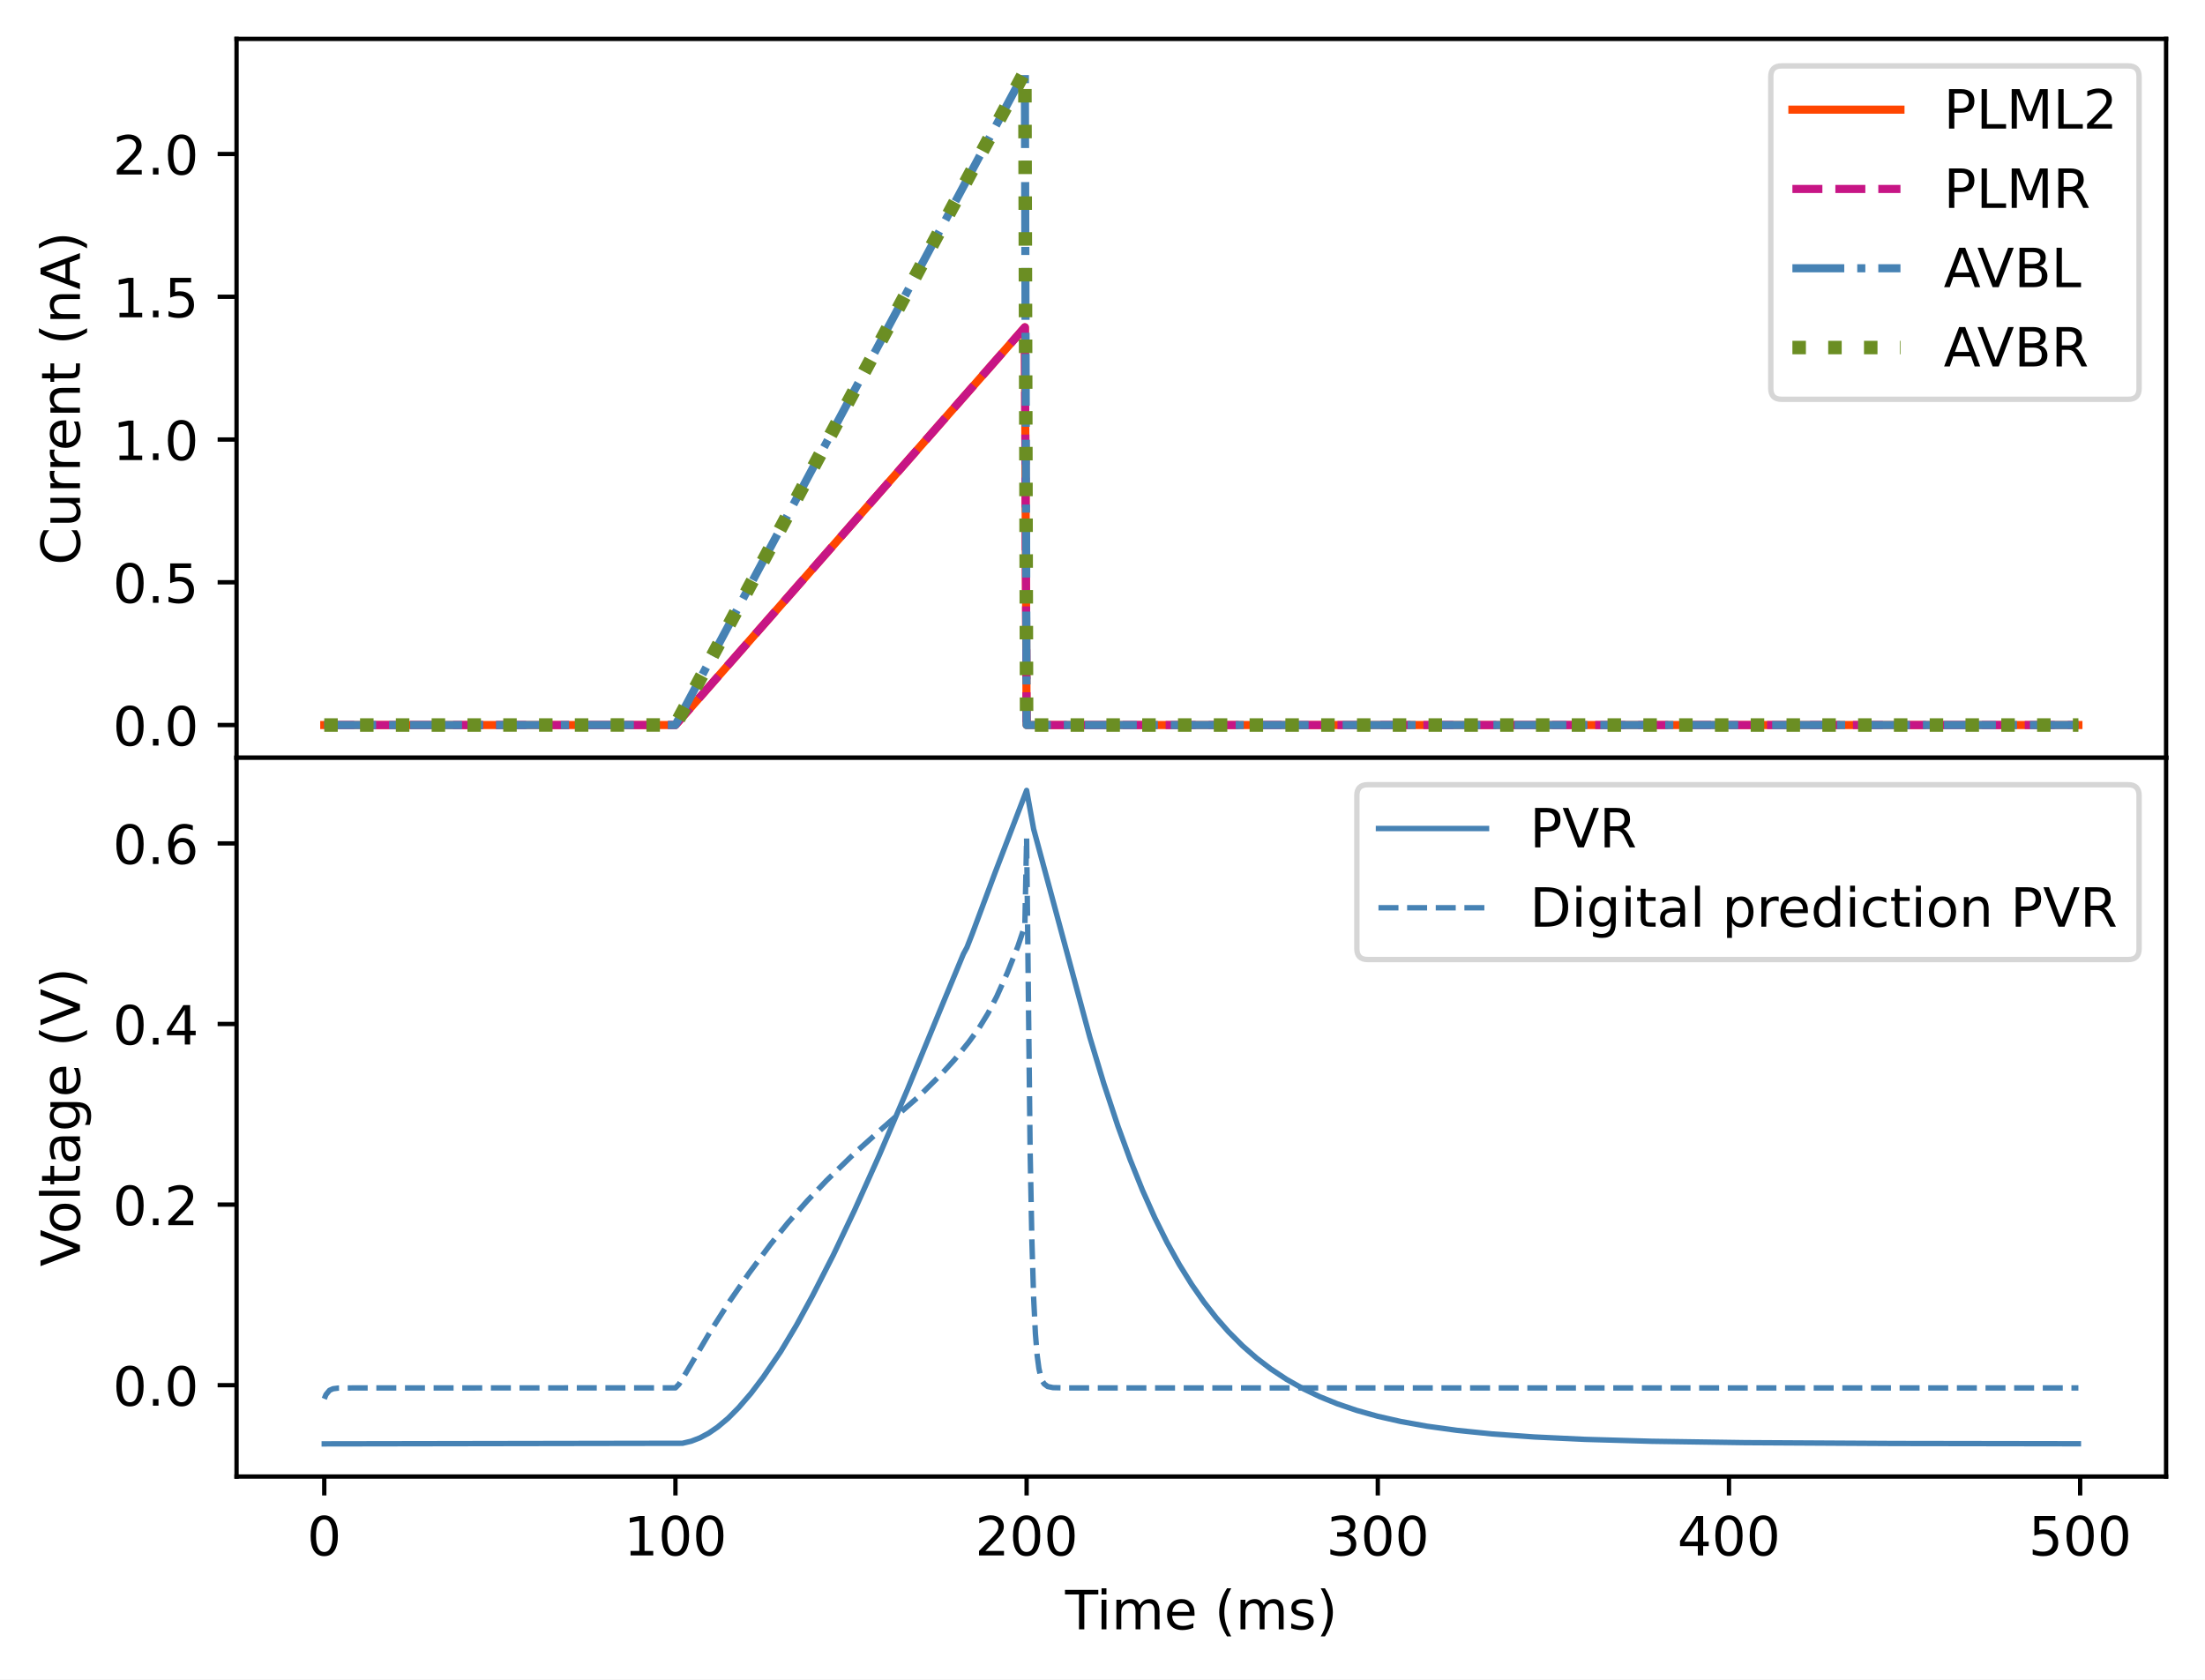
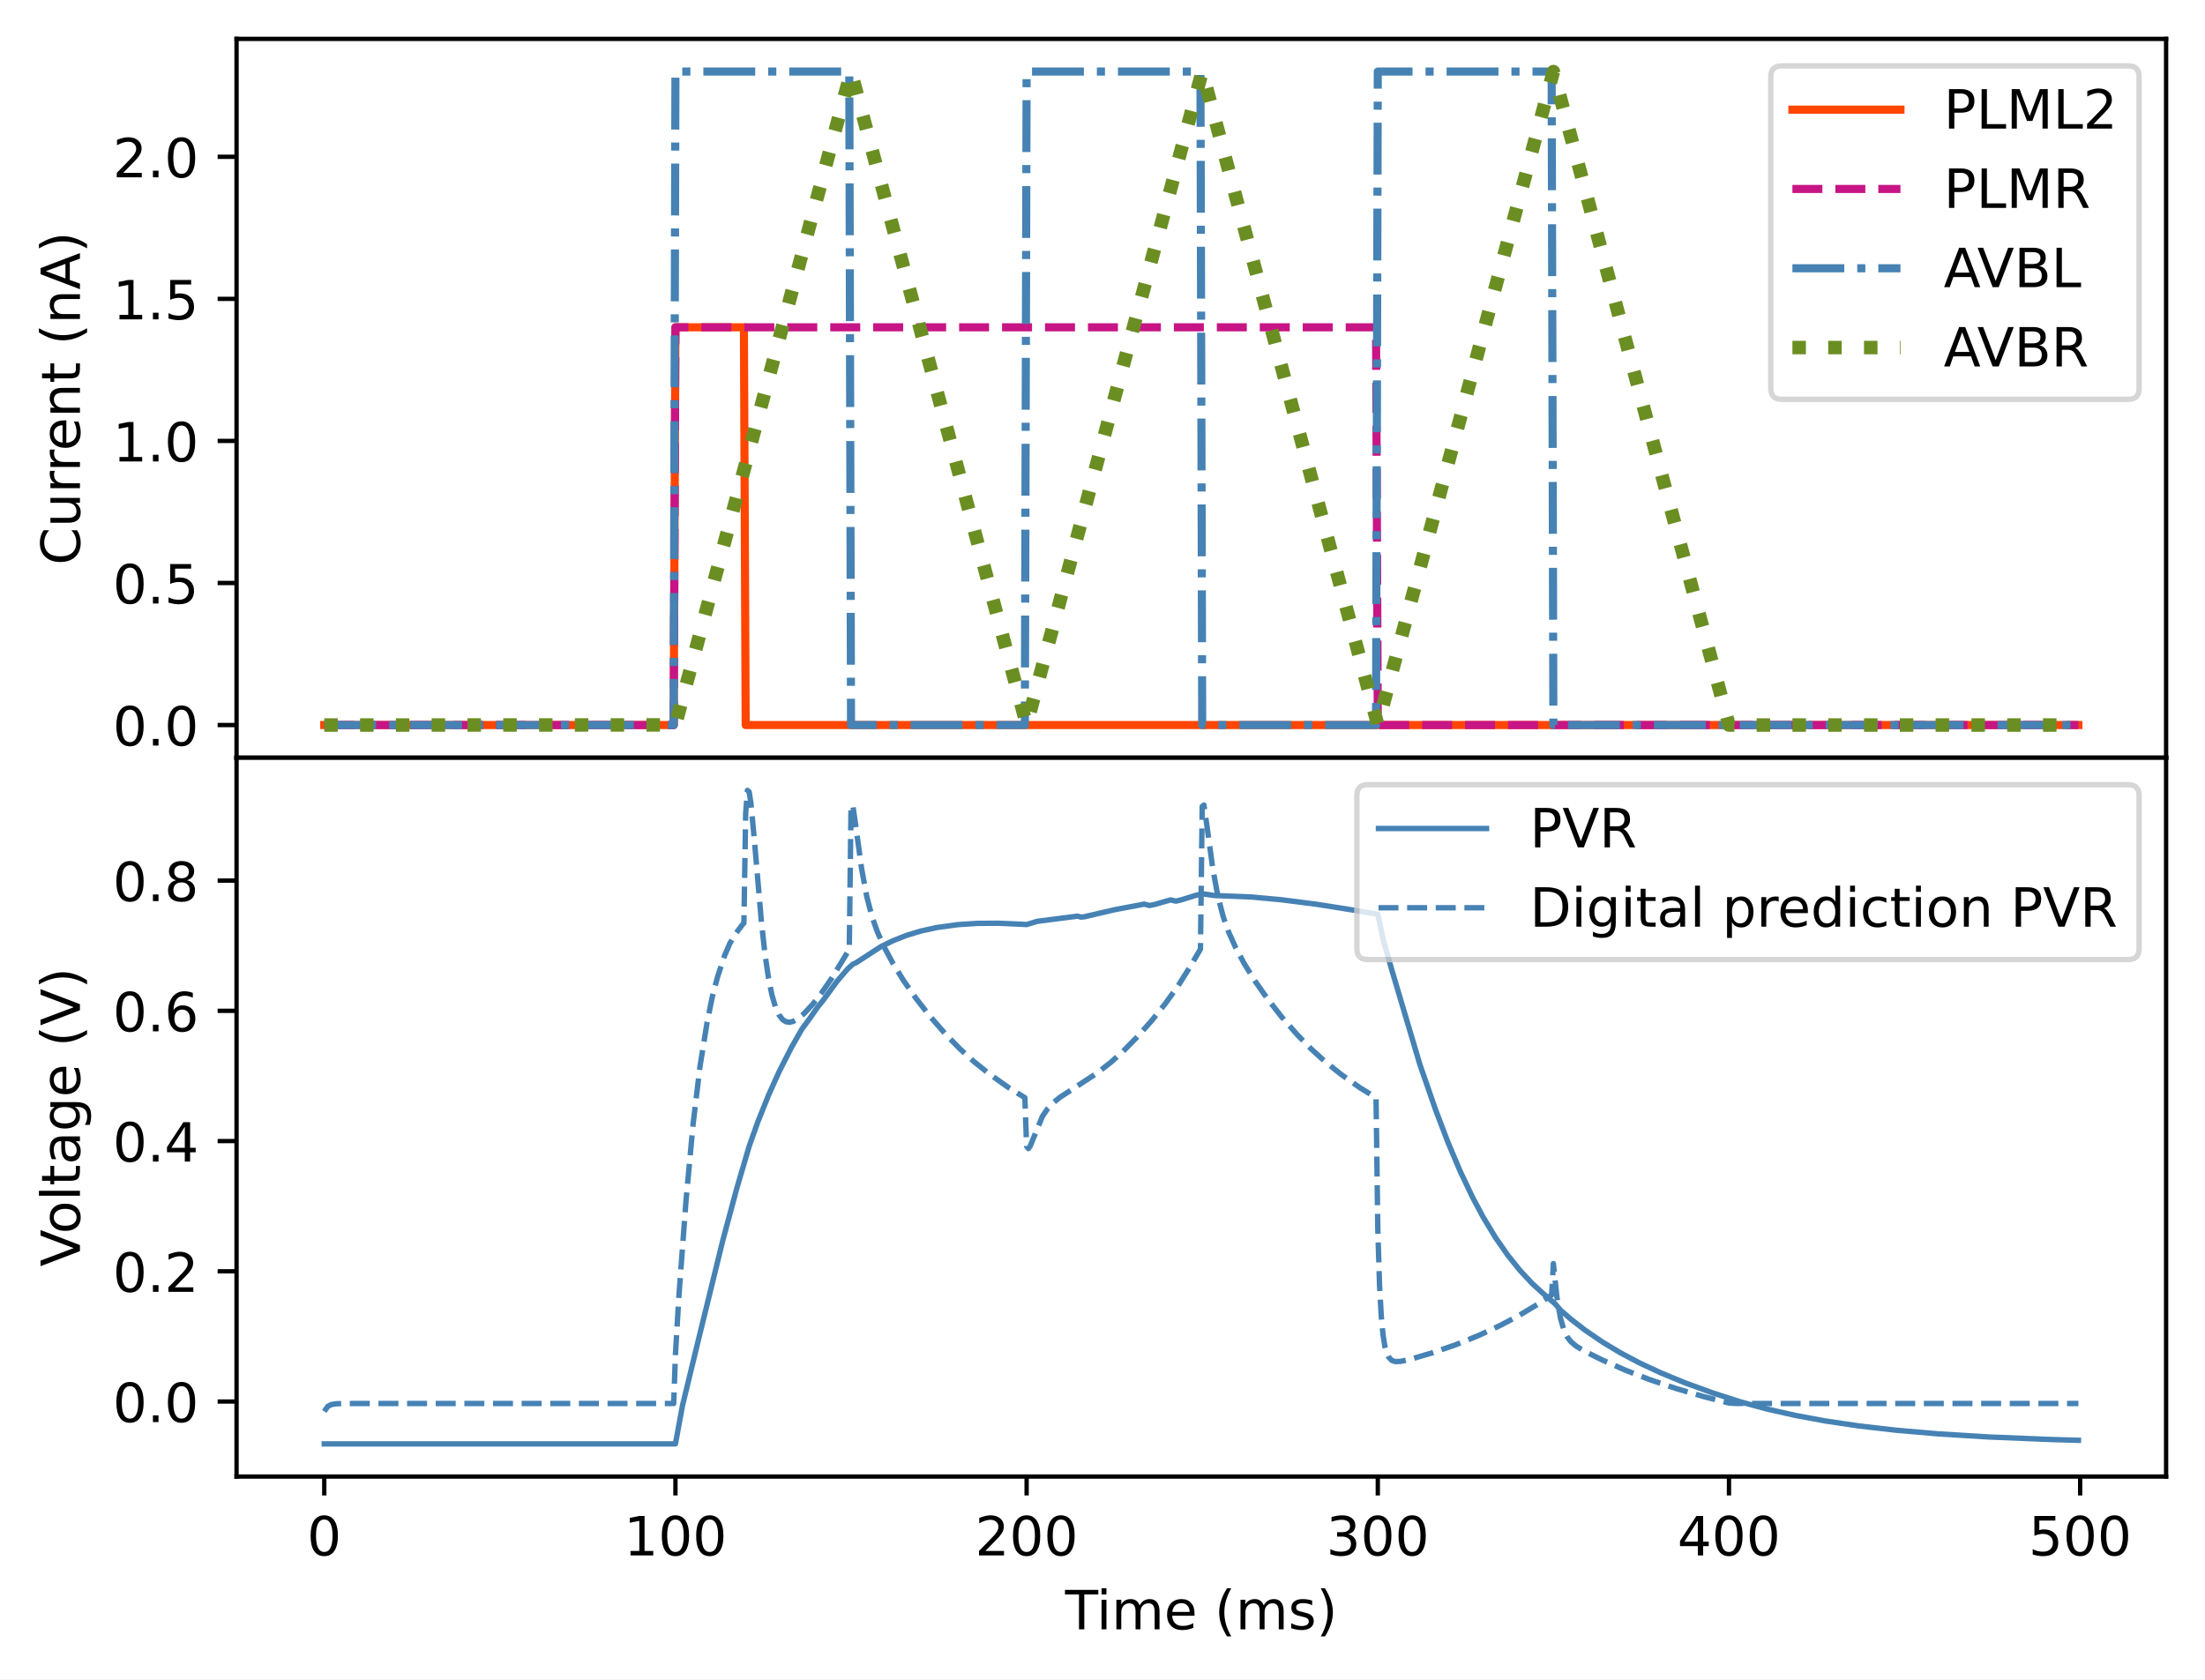
<svg xmlns="http://www.w3.org/2000/svg" xmlns:xlink="http://www.w3.org/1999/xlink" width="408.101pt" height="310.868pt" viewBox="0 0 408.101 310.868" version="1.1">
  <defs>
    <style type="text/css">*{stroke-linejoin: round; stroke-linecap: butt}</style>
  </defs>
  <g id="figure_1">
    <g id="patch_1">
      <path d="M 0 310.868  L 408.101 310.868  L 408.101 0  L 0 0  z " style="fill: #ffffff" />
    </g>
    <g id="axes_1">
      <g id="patch_2">
        <path d="M 43.781 140.256  L 400.901 140.256  L 400.901 7.2  L 43.781 7.2  z " style="fill: #ffffff" />
      </g>
      <g id="matplotlib.axis_1">
        <g id="xtick_1">
          <g id="line2d_1">
            <defs>
-               <path id="m613ab25b09" d="M 0 0  L 0 3.5  " style="stroke: #000000; stroke-width: 0.8" />
+               <path id="m0636cecebb" d="M 0 0  L 0 3.5  " style="stroke: #000000; stroke-width: 0.8" />
            </defs>
            <g>
-               <use xlink:href="#m613ab25b09" x="60.014" y="140.256" style="stroke: #000000; stroke-width: 0.8" />
+               <use xlink:href="#m0636cecebb" x="60.014" y="140.256" style="stroke: #000000; stroke-width: 0.8" />
            </g>
          </g>
        </g>
        <g id="xtick_2">
          <g id="line2d_2">
            <g>
-               <use xlink:href="#m613ab25b09" x="125.01" y="140.256" style="stroke: #000000; stroke-width: 0.8" />
+               <use xlink:href="#m0636cecebb" x="125.01" y="140.256" style="stroke: #000000; stroke-width: 0.8" />
            </g>
          </g>
        </g>
        <g id="xtick_3">
          <g id="line2d_3">
            <g>
-               <use xlink:href="#m613ab25b09" x="190.006" y="140.256" style="stroke: #000000; stroke-width: 0.8" />
+               <use xlink:href="#m0636cecebb" x="190.006" y="140.256" style="stroke: #000000; stroke-width: 0.8" />
            </g>
          </g>
        </g>
        <g id="xtick_4">
          <g id="line2d_4">
            <g>
-               <use xlink:href="#m613ab25b09" x="255.002" y="140.256" style="stroke: #000000; stroke-width: 0.8" />
+               <use xlink:href="#m0636cecebb" x="255.002" y="140.256" style="stroke: #000000; stroke-width: 0.8" />
            </g>
          </g>
        </g>
        <g id="xtick_5">
          <g id="line2d_5">
            <g>
-               <use xlink:href="#m613ab25b09" x="319.998" y="140.256" style="stroke: #000000; stroke-width: 0.8" />
+               <use xlink:href="#m0636cecebb" x="319.998" y="140.256" style="stroke: #000000; stroke-width: 0.8" />
            </g>
          </g>
        </g>
        <g id="xtick_6">
          <g id="line2d_6">
            <g>
-               <use xlink:href="#m613ab25b09" x="384.994" y="140.256" style="stroke: #000000; stroke-width: 0.8" />
+               <use xlink:href="#m0636cecebb" x="384.994" y="140.256" style="stroke: #000000; stroke-width: 0.8" />
            </g>
          </g>
        </g>
      </g>
      <g id="matplotlib.axis_2">
        <g id="ytick_1">
          <g id="line2d_7">
            <defs>
-               <path id="ma3288fe0db" d="M 0 0  L -3.5 0  " style="stroke: #000000; stroke-width: 0.8" />
+               <path id="m7376a818db" d="M 0 0  L -3.5 0  " style="stroke: #000000; stroke-width: 0.8" />
            </defs>
            <g>
-               <use xlink:href="#ma3288fe0db" x="43.781" y="134.208" style="stroke: #000000; stroke-width: 0.8" />
+               <use xlink:href="#m7376a818db" x="43.781" y="134.208" style="stroke: #000000; stroke-width: 0.8" />
            </g>
          </g>
          <g id="text_1">
            <text style="font: 10px 'DejaVu Sans', 'Bitstream Vera Sans', 'Computer Modern Sans Serif', 'Lucida Grande', 'Verdana', 'Geneva', 'Lucid', 'Arial', 'Helvetica', 'Avant Garde', sans-serif; text-anchor: end" x="36.781" y="138.007" transform="rotate(-0 36.78125 138.0072)">0.0</text>
          </g>
        </g>
        <g id="ytick_2">
          <g id="line2d_8">
            <g>
-               <use xlink:href="#ma3288fe0db" x="43.781" y="107.783" style="stroke: #000000; stroke-width: 0.8" />
+               <use xlink:href="#m7376a818db" x="43.781" y="107.912" style="stroke: #000000; stroke-width: 0.8" />
            </g>
          </g>
          <g id="text_2">
-             <text style="font: 10px 'DejaVu Sans', 'Bitstream Vera Sans', 'Computer Modern Sans Serif', 'Lucida Grande', 'Verdana', 'Geneva', 'Lucid', 'Arial', 'Helvetica', 'Avant Garde', sans-serif; text-anchor: end" x="36.781" y="111.582" transform="rotate(-0 36.78125 111.5821)">0.5</text>
+             <text style="font: 10px 'DejaVu Sans', 'Bitstream Vera Sans', 'Computer Modern Sans Serif', 'Lucida Grande', 'Verdana', 'Geneva', 'Lucid', 'Arial', 'Helvetica', 'Avant Garde', sans-serif; text-anchor: end" x="36.781" y="111.712" transform="rotate(-0 36.78125 111.7116)">0.5</text>
          </g>
        </g>
        <g id="ytick_3">
          <g id="line2d_9">
            <g>
-               <use xlink:href="#ma3288fe0db" x="43.781" y="81.358" style="stroke: #000000; stroke-width: 0.8" />
+               <use xlink:href="#m7376a818db" x="43.781" y="81.617" style="stroke: #000000; stroke-width: 0.8" />
            </g>
          </g>
          <g id="text_3">
-             <text style="font: 10px 'DejaVu Sans', 'Bitstream Vera Sans', 'Computer Modern Sans Serif', 'Lucida Grande', 'Verdana', 'Geneva', 'Lucid', 'Arial', 'Helvetica', 'Avant Garde', sans-serif; text-anchor: end" x="36.781" y="85.157" transform="rotate(-0 36.78125 85.15695)">1.0</text>
+             <text style="font: 10px 'DejaVu Sans', 'Bitstream Vera Sans', 'Computer Modern Sans Serif', 'Lucida Grande', 'Verdana', 'Geneva', 'Lucid', 'Arial', 'Helvetica', 'Avant Garde', sans-serif; text-anchor: end" x="36.781" y="85.416" transform="rotate(-0 36.78125 85.41591)">1.0</text>
          </g>
        </g>
        <g id="ytick_4">
          <g id="line2d_10">
            <g>
-               <use xlink:href="#ma3288fe0db" x="43.781" y="54.933" style="stroke: #000000; stroke-width: 0.8" />
+               <use xlink:href="#m7376a818db" x="43.781" y="55.321" style="stroke: #000000; stroke-width: 0.8" />
            </g>
          </g>
          <g id="text_4">
-             <text style="font: 10px 'DejaVu Sans', 'Bitstream Vera Sans', 'Computer Modern Sans Serif', 'Lucida Grande', 'Verdana', 'Geneva', 'Lucid', 'Arial', 'Helvetica', 'Avant Garde', sans-serif; text-anchor: end" x="36.781" y="58.732" transform="rotate(-0 36.78125 58.73181)">1.5</text>
+             <text style="font: 10px 'DejaVu Sans', 'Bitstream Vera Sans', 'Computer Modern Sans Serif', 'Lucida Grande', 'Verdana', 'Geneva', 'Lucid', 'Arial', 'Helvetica', 'Avant Garde', sans-serif; text-anchor: end" x="36.781" y="59.12" transform="rotate(-0 36.78125 59.12026)">1.5</text>
          </g>
        </g>
        <g id="ytick_5">
          <g id="line2d_11">
            <g>
-               <use xlink:href="#ma3288fe0db" x="43.781" y="28.507" style="stroke: #000000; stroke-width: 0.8" />
+               <use xlink:href="#m7376a818db" x="43.781" y="29.025" style="stroke: #000000; stroke-width: 0.8" />
            </g>
          </g>
          <g id="text_5">
-             <text style="font: 10px 'DejaVu Sans', 'Bitstream Vera Sans', 'Computer Modern Sans Serif', 'Lucida Grande', 'Verdana', 'Geneva', 'Lucid', 'Arial', 'Helvetica', 'Avant Garde', sans-serif; text-anchor: end" x="36.781" y="32.307" transform="rotate(-0 36.78125 32.30668)">2.0</text>
+             <text style="font: 10px 'DejaVu Sans', 'Bitstream Vera Sans', 'Computer Modern Sans Serif', 'Lucida Grande', 'Verdana', 'Geneva', 'Lucid', 'Arial', 'Helvetica', 'Avant Garde', sans-serif; text-anchor: end" x="36.781" y="32.825" transform="rotate(-0 36.78125 32.82461)">2.0</text>
          </g>
        </g>
        <g id="text_6">
          <text style="font: 10px 'DejaVu Sans', 'Bitstream Vera Sans', 'Computer Modern Sans Serif', 'Lucida Grande', 'Verdana', 'Geneva', 'Lucid', 'Arial', 'Helvetica', 'Avant Garde', sans-serif; text-anchor: middle" x="14.798" y="73.728" transform="rotate(-90 14.79844 73.728)">Current (nA)</text>
        </g>
      </g>
      <g id="line2d_12">
-         <path d="M 60.014 134.208  L 125.01 134.201  L 189.681 60.58  L 190.006 134.208  L 384.669 134.208  L 384.669 134.208  " clip-path="url(#p53df16902e)" style="fill: none; stroke: #ff4500; stroke-width: 1.5; stroke-linecap: square" />
+         <path d="M 60.014 134.208  L 124.685 134.208  L 125.01 60.58  L 137.684 60.58  L 138.009 134.208  L 384.669 134.208  L 384.669 134.208  " clip-path="url(#pd3272c674a)" style="fill: none; stroke: #ff4500; stroke-width: 1.5; stroke-linecap: square" />
      </g>
      <g id="line2d_13">
-         <path d="M 60.014 134.208  L 125.01 134.201  L 189.681 60.58  L 190.006 134.208  L 384.669 134.208  L 384.669 134.208  " clip-path="url(#p53df16902e)" style="fill: none; stroke-dasharray: 5.55,2.4; stroke-dashoffset: 0; stroke: #c71585; stroke-width: 1.5" />
+         <path d="M 60.014 134.208  L 124.685 134.208  L 125.01 60.58  L 254.677 60.58  L 255.002 134.208  L 384.669 134.208  L 384.669 134.208  " clip-path="url(#pd3272c674a)" style="fill: none; stroke-dasharray: 5.55,2.4; stroke-dashoffset: 0; stroke: #c71585; stroke-width: 1.5" />
      </g>
      <g id="line2d_14">
-         <path d="M 60.014 134.208  L 125.01 134.196  L 189.681 13.248  L 190.006 134.208  L 384.669 134.208  L 384.669 134.208  " clip-path="url(#p53df16902e)" style="fill: none; stroke-dasharray: 9.6,2.4,1.5,2.4; stroke-dashoffset: 0; stroke: #4682b4; stroke-width: 1.5" />
+         <path d="M 60.014 134.208  L 124.685 134.208  L 125.01 13.248  L 157.183 13.248  L 157.508 134.208  L 189.681 134.208  L 190.006 13.248  L 222.179 13.248  L 222.504 134.208  L 254.677 134.208  L 255.002 13.248  L 287.175 13.248  L 287.5 134.208  L 384.669 134.208  L 384.669 134.208  " clip-path="url(#pd3272c674a)" style="fill: none; stroke-dasharray: 9.6,2.4,1.5,2.4; stroke-dashoffset: 0; stroke: #4682b4; stroke-width: 1.5" />
      </g>
      <g id="line2d_15">
-         <path d="M 60.014 134.208  L 125.01 134.196  L 189.681 13.248  L 190.006 134.208  L 384.669 134.208  L 384.669 134.208  " clip-path="url(#p53df16902e)" style="fill: none; stroke-dasharray: 2.5,4.125; stroke-dashoffset: 0; stroke: #6b8e23; stroke-width: 2.5" />
+         <path d="M 60.014 134.208  L 125.01 134.184  L 157.508 13.248  L 190.006 134.184  L 222.504 13.248  L 255.002 134.184  L 287.5 13.248  L 319.998 134.208  L 384.669 134.208  L 384.669 134.208  " clip-path="url(#pd3272c674a)" style="fill: none; stroke-dasharray: 2.5,4.125; stroke-dashoffset: 0; stroke: #6b8e23; stroke-width: 2.5" />
      </g>
      <g id="patch_3">
        <path d="M 43.781 140.256  L 43.781 7.2  " style="fill: none; stroke: #000000; stroke-width: 0.8; stroke-linejoin: miter; stroke-linecap: square" />
      </g>
      <g id="patch_4">
        <path d="M 400.901 140.256  L 400.901 7.2  " style="fill: none; stroke: #000000; stroke-width: 0.8; stroke-linejoin: miter; stroke-linecap: square" />
      </g>
      <g id="patch_5">
        <path d="M 43.781 140.256  L 400.901 140.256  " style="fill: none; stroke: #000000; stroke-width: 0.8; stroke-linejoin: miter; stroke-linecap: square" />
      </g>
      <g id="patch_6">
        <path d="M 43.781 7.2  L 400.901 7.2  " style="fill: none; stroke: #000000; stroke-width: 0.8; stroke-linejoin: miter; stroke-linecap: square" />
      </g>
      <g id="legend_1">
        <g id="patch_7">
          <path d="M 329.737 73.912  L 393.901 73.912  Q 395.901 73.912 395.901 71.912  L 395.901 14.2  Q 395.901 12.2 393.901 12.2  L 329.737 12.2  Q 327.737 12.2 327.737 14.2  L 327.737 71.912  Q 327.737 73.912 329.737 73.912  z " style="fill: #ffffff; opacity: 0.8; stroke: #cccccc; stroke-linejoin: miter" />
        </g>
        <g id="line2d_16">
          <path d="M 331.737 20.298  L 341.737 20.298  L 351.737 20.298  " style="fill: none; stroke: #ff4500; stroke-width: 1.5; stroke-linecap: square" />
        </g>
        <g id="text_7">
          <text style="font: 10px 'DejaVu Sans', 'Bitstream Vera Sans', 'Computer Modern Sans Serif', 'Lucida Grande', 'Verdana', 'Geneva', 'Lucid', 'Arial', 'Helvetica', 'Avant Garde', sans-serif; text-anchor: start" x="359.737" y="23.798" transform="rotate(-0 359.7372 23.79844)">PLML2</text>
        </g>
        <g id="line2d_17">
          <path d="M 331.737 34.977  L 341.737 34.977  L 351.737 34.977  " style="fill: none; stroke-dasharray: 5.55,2.4; stroke-dashoffset: 0; stroke: #c71585; stroke-width: 1.5" />
        </g>
        <g id="text_8">
          <text style="font: 10px 'DejaVu Sans', 'Bitstream Vera Sans', 'Computer Modern Sans Serif', 'Lucida Grande', 'Verdana', 'Geneva', 'Lucid', 'Arial', 'Helvetica', 'Avant Garde', sans-serif; text-anchor: start" x="359.737" y="38.477" transform="rotate(-0 359.7372 38.47656)">PLMR</text>
        </g>
        <g id="line2d_18">
          <path d="M 331.737 49.655  L 341.737 49.655  L 351.737 49.655  " style="fill: none; stroke-dasharray: 9.6,2.4,1.5,2.4; stroke-dashoffset: 0; stroke: #4682b4; stroke-width: 1.5" />
        </g>
        <g id="text_9">
          <text style="font: 10px 'DejaVu Sans', 'Bitstream Vera Sans', 'Computer Modern Sans Serif', 'Lucida Grande', 'Verdana', 'Geneva', 'Lucid', 'Arial', 'Helvetica', 'Avant Garde', sans-serif; text-anchor: start" x="359.737" y="53.155" transform="rotate(-0 359.7372 53.15469)">AVBL</text>
        </g>
        <g id="line2d_19">
          <path d="M 331.737 64.333  L 341.737 64.333  L 351.737 64.333  " style="fill: none; stroke-dasharray: 2.5,4.125; stroke-dashoffset: 0; stroke: #6b8e23; stroke-width: 2.5" />
        </g>
        <g id="text_10">
          <text style="font: 10px 'DejaVu Sans', 'Bitstream Vera Sans', 'Computer Modern Sans Serif', 'Lucida Grande', 'Verdana', 'Geneva', 'Lucid', 'Arial', 'Helvetica', 'Avant Garde', sans-serif; text-anchor: start" x="359.737" y="67.833" transform="rotate(-0 359.7372 67.83281)">AVBR</text>
        </g>
      </g>
    </g>
    <g id="axes_2">
      <g id="patch_8">
        <path d="M 43.781 273.312  L 400.901 273.312  L 400.901 140.256  L 43.781 140.256  z " style="fill: #ffffff" />
      </g>
      <g id="matplotlib.axis_3">
        <g id="xtick_7">
          <g id="line2d_20">
            <g>
-               <use xlink:href="#m613ab25b09" x="60.014" y="273.312" style="stroke: #000000; stroke-width: 0.8" />
+               <use xlink:href="#m0636cecebb" x="60.014" y="273.312" style="stroke: #000000; stroke-width: 0.8" />
            </g>
          </g>
          <g id="text_11">
            <text style="font: 10px 'DejaVu Sans', 'Bitstream Vera Sans', 'Computer Modern Sans Serif', 'Lucida Grande', 'Verdana', 'Geneva', 'Lucid', 'Arial', 'Helvetica', 'Avant Garde', sans-serif; text-anchor: middle" x="60.014" y="287.91" transform="rotate(-0 60.01398 287.9104)">0</text>
          </g>
        </g>
        <g id="xtick_8">
          <g id="line2d_21">
            <g>
-               <use xlink:href="#m613ab25b09" x="125.01" y="273.312" style="stroke: #000000; stroke-width: 0.8" />
+               <use xlink:href="#m0636cecebb" x="125.01" y="273.312" style="stroke: #000000; stroke-width: 0.8" />
            </g>
          </g>
          <g id="text_12">
            <text style="font: 10px 'DejaVu Sans', 'Bitstream Vera Sans', 'Computer Modern Sans Serif', 'Lucida Grande', 'Verdana', 'Geneva', 'Lucid', 'Arial', 'Helvetica', 'Avant Garde', sans-serif; text-anchor: middle" x="125.01" y="287.91" transform="rotate(-0 125.0099 287.9104)">100</text>
          </g>
        </g>
        <g id="xtick_9">
          <g id="line2d_22">
            <g>
-               <use xlink:href="#m613ab25b09" x="190.006" y="273.312" style="stroke: #000000; stroke-width: 0.8" />
+               <use xlink:href="#m0636cecebb" x="190.006" y="273.312" style="stroke: #000000; stroke-width: 0.8" />
            </g>
          </g>
          <g id="text_13">
            <text style="font: 10px 'DejaVu Sans', 'Bitstream Vera Sans', 'Computer Modern Sans Serif', 'Lucida Grande', 'Verdana', 'Geneva', 'Lucid', 'Arial', 'Helvetica', 'Avant Garde', sans-serif; text-anchor: middle" x="190.006" y="287.91" transform="rotate(-0 190.0058 287.9104)">200</text>
          </g>
        </g>
        <g id="xtick_10">
          <g id="line2d_23">
            <g>
-               <use xlink:href="#m613ab25b09" x="255.002" y="273.312" style="stroke: #000000; stroke-width: 0.8" />
+               <use xlink:href="#m0636cecebb" x="255.002" y="273.312" style="stroke: #000000; stroke-width: 0.8" />
            </g>
          </g>
          <g id="text_14">
            <text style="font: 10px 'DejaVu Sans', 'Bitstream Vera Sans', 'Computer Modern Sans Serif', 'Lucida Grande', 'Verdana', 'Geneva', 'Lucid', 'Arial', 'Helvetica', 'Avant Garde', sans-serif; text-anchor: middle" x="255.002" y="287.91" transform="rotate(-0 255.0017 287.9104)">300</text>
          </g>
        </g>
        <g id="xtick_11">
          <g id="line2d_24">
            <g>
-               <use xlink:href="#m613ab25b09" x="319.998" y="273.312" style="stroke: #000000; stroke-width: 0.8" />
+               <use xlink:href="#m0636cecebb" x="319.998" y="273.312" style="stroke: #000000; stroke-width: 0.8" />
            </g>
          </g>
          <g id="text_15">
            <text style="font: 10px 'DejaVu Sans', 'Bitstream Vera Sans', 'Computer Modern Sans Serif', 'Lucida Grande', 'Verdana', 'Geneva', 'Lucid', 'Arial', 'Helvetica', 'Avant Garde', sans-serif; text-anchor: middle" x="319.998" y="287.91" transform="rotate(-0 319.9976 287.9104)">400</text>
          </g>
        </g>
        <g id="xtick_12">
          <g id="line2d_25">
            <g>
-               <use xlink:href="#m613ab25b09" x="384.994" y="273.312" style="stroke: #000000; stroke-width: 0.8" />
+               <use xlink:href="#m0636cecebb" x="384.994" y="273.312" style="stroke: #000000; stroke-width: 0.8" />
            </g>
          </g>
          <g id="text_16">
            <text style="font: 10px 'DejaVu Sans', 'Bitstream Vera Sans', 'Computer Modern Sans Serif', 'Lucida Grande', 'Verdana', 'Geneva', 'Lucid', 'Arial', 'Helvetica', 'Avant Garde', sans-serif; text-anchor: middle" x="384.994" y="287.91" transform="rotate(-0 384.9935 287.9104)">500</text>
          </g>
        </g>
        <g id="text_17">
          <text style="font: 10px 'DejaVu Sans', 'Bitstream Vera Sans', 'Computer Modern Sans Serif', 'Lucida Grande', 'Verdana', 'Geneva', 'Lucid', 'Arial', 'Helvetica', 'Avant Garde', sans-serif; text-anchor: middle" x="222.341" y="301.589" transform="rotate(-0 222.3413 301.5886)">Time (ms)</text>
        </g>
      </g>
      <g id="matplotlib.axis_4">
        <g id="ytick_6">
          <g id="line2d_26">
            <g>
-               <use xlink:href="#ma3288fe0db" x="43.781" y="256.4" style="stroke: #000000; stroke-width: 0.8" />
+               <use xlink:href="#m7376a818db" x="43.781" y="259.429" style="stroke: #000000; stroke-width: 0.8" />
            </g>
          </g>
          <g id="text_18">
-             <text style="font: 10px 'DejaVu Sans', 'Bitstream Vera Sans', 'Computer Modern Sans Serif', 'Lucida Grande', 'Verdana', 'Geneva', 'Lucid', 'Arial', 'Helvetica', 'Avant Garde', sans-serif; text-anchor: end" x="36.781" y="260.199" transform="rotate(-0 36.78125 260.1994)">0.0</text>
+             <text style="font: 10px 'DejaVu Sans', 'Bitstream Vera Sans', 'Computer Modern Sans Serif', 'Lucida Grande', 'Verdana', 'Geneva', 'Lucid', 'Arial', 'Helvetica', 'Avant Garde', sans-serif; text-anchor: end" x="36.781" y="263.228" transform="rotate(-0 36.78125 263.2284)">0.0</text>
          </g>
        </g>
        <g id="ytick_7">
          <g id="line2d_27">
            <g>
-               <use xlink:href="#ma3288fe0db" x="43.781" y="222.973" style="stroke: #000000; stroke-width: 0.8" />
+               <use xlink:href="#m7376a818db" x="43.781" y="235.322" style="stroke: #000000; stroke-width: 0.8" />
            </g>
          </g>
          <g id="text_19">
-             <text style="font: 10px 'DejaVu Sans', 'Bitstream Vera Sans', 'Computer Modern Sans Serif', 'Lucida Grande', 'Verdana', 'Geneva', 'Lucid', 'Arial', 'Helvetica', 'Avant Garde', sans-serif; text-anchor: end" x="36.781" y="226.772" transform="rotate(-0 36.78125 226.7724)">0.2</text>
+             <text style="font: 10px 'DejaVu Sans', 'Bitstream Vera Sans', 'Computer Modern Sans Serif', 'Lucida Grande', 'Verdana', 'Geneva', 'Lucid', 'Arial', 'Helvetica', 'Avant Garde', sans-serif; text-anchor: end" x="36.781" y="239.121" transform="rotate(-0 36.78125 239.1214)">0.2</text>
          </g>
        </g>
        <g id="ytick_8">
          <g id="line2d_28">
            <g>
-               <use xlink:href="#ma3288fe0db" x="43.781" y="189.546" style="stroke: #000000; stroke-width: 0.8" />
+               <use xlink:href="#m7376a818db" x="43.781" y="211.215" style="stroke: #000000; stroke-width: 0.8" />
            </g>
          </g>
          <g id="text_20">
-             <text style="font: 10px 'DejaVu Sans', 'Bitstream Vera Sans', 'Computer Modern Sans Serif', 'Lucida Grande', 'Verdana', 'Geneva', 'Lucid', 'Arial', 'Helvetica', 'Avant Garde', sans-serif; text-anchor: end" x="36.781" y="193.345" transform="rotate(-0 36.78125 193.3453)">0.4</text>
+             <text style="font: 10px 'DejaVu Sans', 'Bitstream Vera Sans', 'Computer Modern Sans Serif', 'Lucida Grande', 'Verdana', 'Geneva', 'Lucid', 'Arial', 'Helvetica', 'Avant Garde', sans-serif; text-anchor: end" x="36.781" y="215.014" transform="rotate(-0 36.78125 215.0143)">0.4</text>
          </g>
        </g>
        <g id="ytick_9">
          <g id="line2d_29">
            <g>
-               <use xlink:href="#ma3288fe0db" x="43.781" y="156.119" style="stroke: #000000; stroke-width: 0.8" />
+               <use xlink:href="#m7376a818db" x="43.781" y="187.108" style="stroke: #000000; stroke-width: 0.8" />
            </g>
          </g>
          <g id="text_21">
-             <text style="font: 10px 'DejaVu Sans', 'Bitstream Vera Sans', 'Computer Modern Sans Serif', 'Lucida Grande', 'Verdana', 'Geneva', 'Lucid', 'Arial', 'Helvetica', 'Avant Garde', sans-serif; text-anchor: end" x="36.781" y="159.918" transform="rotate(-0 36.78125 159.9183)">0.6</text>
-           </g>
-         </g>
-         <g id="text_22">
+             <text style="font: 10px 'DejaVu Sans', 'Bitstream Vera Sans', 'Computer Modern Sans Serif', 'Lucida Grande', 'Verdana', 'Geneva', 'Lucid', 'Arial', 'Helvetica', 'Avant Garde', sans-serif; text-anchor: end" x="36.781" y="190.907" transform="rotate(-0 36.78125 190.9073)">0.6</text>
+           </g>
+         </g>
+         <g id="ytick_10">
+           <g id="line2d_30">
+             <g>
+               <use xlink:href="#m7376a818db" x="43.781" y="163.001" style="stroke: #000000; stroke-width: 0.8" />
+             </g>
+           </g>
+           <g id="text_22">
+             <text style="font: 10px 'DejaVu Sans', 'Bitstream Vera Sans', 'Computer Modern Sans Serif', 'Lucida Grande', 'Verdana', 'Geneva', 'Lucid', 'Arial', 'Helvetica', 'Avant Garde', sans-serif; text-anchor: end" x="36.781" y="166.8" transform="rotate(-0 36.78125 166.8002)">0.8</text>
+           </g>
+         </g>
+         <g id="text_23">
          <text style="font: 10px 'DejaVu Sans', 'Bitstream Vera Sans', 'Computer Modern Sans Serif', 'Lucida Grande', 'Verdana', 'Geneva', 'Lucid', 'Arial', 'Helvetica', 'Avant Garde', sans-serif; text-anchor: middle" x="14.798" y="206.784" transform="rotate(-90 14.79844 206.784)">Voltage (V)</text>
        </g>
      </g>
-       <g id="line2d_30">
-         <path d="M 60.014 267.264  L 126.31 267.154  L 127.935 266.769  L 129.56 266.141  L 131.184 265.269  L 132.809 264.157  L 134.759 262.524  L 136.709 260.556  L 138.984 257.923  L 141.259 254.915  L 144.509 250.149  L 147.433 245.257  L 150.358 239.888  L 154.258 232.246  L 158.158 224.026  L 162.708 213.902  L 167.907 201.775  L 174.082 186.77  L 178.307 176.578  L 178.956 175.386  L 179.931 172.89  L 184.156 161.558  L 190.006 146.304  L 191.306 153.462  L 201.705 191.999  L 204.305 200.608  L 206.905 208.452  L 209.18 214.678  L 211.454 220.323  L 213.729 225.415  L 216.004 229.992  L 218.279 234.091  L 220.554 237.754  L 222.829 241.021  L 225.104 243.93  L 227.378 246.518  L 229.978 249.123  L 232.578 251.398  L 235.178 253.383  L 238.103 255.314  L 241.028 256.97  L 244.277 258.535  L 247.527 259.854  L 251.102 261.068  L 255.002 262.159  L 259.226 263.118  L 264.101 263.994  L 269.626 264.757  L 276.125 265.422  L 283.925 265.984  L 293.349 266.432  L 305.698 266.785  L 322.922 267.038  L 350.546 267.193  L 384.669 267.246  L 384.669 267.246  " clip-path="url(#p89387846d1)" style="fill: none; stroke: #4682b4; stroke-linecap: square" />
-       </g>
      <g id="line2d_31">
-         <path d="M 60.014 258.923  L 60.339 258.137  L 60.989 257.354  L 61.639 257.065  L 62.614 256.938  L 65.864 256.905  L 125.01 256.9  L 125.66 256.233  L 126.96 254.116  L 131.509 246.402  L 135.084 240.809  L 138.659 235.627  L 142.559 230.38  L 145.809 226.365  L 149.383 222.302  L 152.958 218.53  L 158.158 213.467  L 163.357 208.808  L 170.182 202.844  L 174.407 198.636  L 176.682 196.131  L 179.281 192.916  L 181.231 190.231  L 182.856 187.581  L 184.481 184.447  L 186.431 180.085  L 188.381 175.202  L 189.681 171.33  L 190.006 155.089  L 190.656 213.06  L 190.981 229.636  L 191.306 240.231  L 191.631 246.831  L 191.956 250.868  L 192.281 253.308  L 192.606 254.772  L 192.931 255.644  L 193.256 256.162  L 193.906 256.648  L 194.88 256.853  L 197.155 256.904  L 269.951 256.905  L 384.669 256.905  L 384.669 256.905  " clip-path="url(#p89387846d1)" style="fill: none; stroke-dasharray: 3.7,1.6; stroke-dashoffset: 0; stroke: #4682b4" />
+         <path d="M 60.014 267.264  L 125.01 267.264  L 126.31 260.191  L 129.235 248.122  L 133.784 229.572  L 136.384 219.901  L 138.659 212.171  L 140.284 207.595  L 142.234 202.731  L 144.184 198.403  L 146.459 193.92  L 148.408 190.5  L 150.033 188.284  L 151.333 186.409  L 152.308 185.213  L 154.908 181.651  L 156.858 179.373  L 157.833 178.484  L 158.483 178.179  L 163.032 175.228  L 165.307 174.114  L 167.907 173.097  L 170.507 172.316  L 173.432 171.68  L 177.332 171.15  L 180.906 170.918  L 184.806 170.892  L 189.356 171.095  L 190.006 171.141  L 191.956 170.542  L 199.43 169.582  L 200.08 169.762  L 200.73 169.689  L 206.255 168.398  L 211.779 167.356  L 212.754 167.608  L 213.729 167.412  L 216.654 166.574  L 217.629 166.806  L 218.604 166.573  L 221.204 165.764  L 222.504 165.443  L 224.779 165.763  L 231.603 166.035  L 237.128 166.544  L 243.627 167.376  L 251.427 168.612  L 255.002 169.243  L 255.977 173.814  L 257.602 179.565  L 262.801 197.07  L 265.726 205.505  L 268.001 211.48  L 270.276 216.855  L 272.551 221.636  L 274.5 225.297  L 276.775 229.055  L 279.05 232.33  L 281.325 235.166  L 283.6 237.602  L 285.875 239.682  L 287.825 241.347  L 288.8 242.495  L 290.749 244.191  L 293.349 246.202  L 296.599 248.423  L 299.849 250.378  L 303.424 252.273  L 307.323 254.095  L 311.873 255.969  L 317.073 257.86  L 322.272 259.532  L 327.147 260.842  L 332.347 262.011  L 337.871 263.031  L 344.046 263.945  L 350.871 264.731  L 358.67 265.407  L 368.095 265.988  L 379.469 266.453  L 384.669 266.605  L 384.669 266.605  " clip-path="url(#p55b96625b6)" style="fill: none; stroke: #4682b4; stroke-linecap: square" />
+       </g>
+       <g id="line2d_32">
+         <path d="M 60.014 261.249  L 60.664 260.332  L 61.314 259.987  L 62.289 259.834  L 65.214 259.794  L 124.685 259.793  L 125.01 250.679  L 125.66 239.784  L 126.96 222.317  L 128.26 208.246  L 129.56 197.363  L 130.86 189.303  L 131.834 184.506  L 132.809 180.813  L 134.109 176.882  L 135.084 174.621  L 136.059 172.958  L 137.359 171.22  L 137.684 170.856  L 138.009 150.549  L 138.334 146.304  L 138.659 146.579  L 138.984 148.719  L 139.634 155.669  L 140.934 170.756  L 141.584 176.618  L 142.234 181.051  L 142.884 184.236  L 143.534 186.44  L 144.184 187.871  L 144.834 188.721  L 145.484 189.134  L 146.134 189.221  L 146.784 189.068  L 147.758 188.519  L 148.733 187.698  L 150.358 185.955  L 151.983 183.905  L 153.933 181.077  L 156.533 176.807  L 157.183 175.68  L 157.508 149.266  L 157.833 149.009  L 158.483 153.563  L 159.458 160.74  L 160.433 166.017  L 161.408 169.724  L 162.383 172.476  L 163.682 175.375  L 165.307 178.399  L 167.257 181.549  L 169.532 184.8  L 172.132 188.134  L 175.057 191.481  L 177.657 194.146  L 180.256 196.507  L 183.181 198.847  L 186.756 201.381  L 189.681 203.182  L 190.006 212.189  L 190.331 212.61  L 190.656 212.172  L 192.931 206.638  L 193.906 205.197  L 194.88 204.164  L 196.18 203.119  L 198.455 201.625  L 203.005 198.659  L 205.605 196.628  L 207.88 194.583  L 210.479 191.933  L 213.079 189.017  L 215.679 185.77  L 217.954 182.607  L 220.229 179.006  L 222.179 175.69  L 222.504 149.275  L 222.829 149.017  L 223.479 153.568  L 224.454 160.743  L 225.429 166.019  L 226.403 169.724  L 227.378 172.477  L 228.678 175.375  L 230.303 178.399  L 232.253 181.549  L 234.528 184.8  L 237.128 188.134  L 240.053 191.481  L 242.652 194.146  L 245.252 196.507  L 248.177 198.847  L 251.752 201.381  L 254.677 203.182  L 255.002 227.484  L 255.327 237.912  L 255.652 243.745  L 255.977 247.147  L 256.302 249.171  L 256.627 250.391  L 256.952 251.128  L 257.602 251.827  L 258.251 252.033  L 259.226 251.995  L 261.176 251.565  L 265.076 250.416  L 269.301 248.962  L 273.526 247.263  L 277.425 245.459  L 281 243.582  L 284.575 241.442  L 287.175 239.714  L 287.5 233.891  L 288.15 240.075  L 288.8 243.955  L 289.45 246.207  L 290.099 247.528  L 290.749 248.356  L 291.724 249.173  L 293.349 250.145  L 296.599 251.765  L 300.824 253.625  L 305.374 255.387  L 310.248 257.032  L 315.448 258.548  L 319.998 259.703  L 321.298 259.786  L 332.347 259.793  L 384.669 259.793  L 384.669 259.793  " clip-path="url(#p55b96625b6)" style="fill: none; stroke-dasharray: 3.7,1.6; stroke-dashoffset: 0; stroke: #4682b4" />
      </g>
      <g id="patch_9">
        <path d="M 43.781 273.312  L 43.781 140.256  " style="fill: none; stroke: #000000; stroke-width: 0.8; stroke-linejoin: miter; stroke-linecap: square" />
      </g>
      <g id="patch_10">
        <path d="M 400.901 273.312  L 400.901 140.256  " style="fill: none; stroke: #000000; stroke-width: 0.8; stroke-linejoin: miter; stroke-linecap: square" />
      </g>
      <g id="patch_11">
        <path d="M 43.781 273.312  L 400.901 273.312  " style="fill: none; stroke: #000000; stroke-width: 0.8; stroke-linejoin: miter; stroke-linecap: square" />
      </g>
      <g id="patch_12">
        <path d="M 43.781 140.256  L 400.901 140.256  " style="fill: none; stroke: #000000; stroke-width: 0.8; stroke-linejoin: miter; stroke-linecap: square" />
      </g>
      <g id="legend_2">
        <g id="patch_13">
          <path d="M 253.128 177.612  L 393.901 177.612  Q 395.901 177.612 395.901 175.612  L 395.901 147.256  Q 395.901 145.256 393.901 145.256  L 253.128 145.256  Q 251.128 145.256 251.128 147.256  L 251.128 175.612  Q 251.128 177.612 253.128 177.612  z " style="fill: #ffffff; opacity: 0.8; stroke: #cccccc; stroke-linejoin: miter" />
        </g>
-         <g id="line2d_32">
+         <g id="line2d_33">
          <path d="M 255.128 153.354  L 265.128 153.354  L 275.128 153.354  " style="fill: none; stroke: #4682b4; stroke-linecap: square" />
        </g>
-         <g id="text_23">
+         <g id="text_24">
          <text style="font: 10px 'DejaVu Sans', 'Bitstream Vera Sans', 'Computer Modern Sans Serif', 'Lucida Grande', 'Verdana', 'Geneva', 'Lucid', 'Arial', 'Helvetica', 'Avant Garde', sans-serif; text-anchor: start" x="283.128" y="156.854" transform="rotate(-0 283.1278 156.8544)">PVR</text>
        </g>
-         <g id="line2d_33">
+         <g id="line2d_34">
          <path d="M 255.128 168.033  L 265.128 168.033  L 275.128 168.033  " style="fill: none; stroke-dasharray: 3.7,1.6; stroke-dashoffset: 0; stroke: #4682b4" />
        </g>
-         <g id="text_24">
+         <g id="text_25">
          <text style="font: 10px 'DejaVu Sans', 'Bitstream Vera Sans', 'Computer Modern Sans Serif', 'Lucida Grande', 'Verdana', 'Geneva', 'Lucid', 'Arial', 'Helvetica', 'Avant Garde', sans-serif; text-anchor: start" x="283.128" y="171.533" transform="rotate(-0 283.1278 171.5326)">Digital prediction PVR</text>
        </g>
      </g>
    </g>
  </g>
  <defs>
-     <clipPath id="p53df16902e">
+     <clipPath id="pd3272c674a">
      <rect x="43.781" y="7.2" width="357.12" height="133.056" />
    </clipPath>
-     <clipPath id="p89387846d1">
+     <clipPath id="p55b96625b6">
      <rect x="43.781" y="140.256" width="357.12" height="133.056" />
    </clipPath>
  </defs>
</svg>
